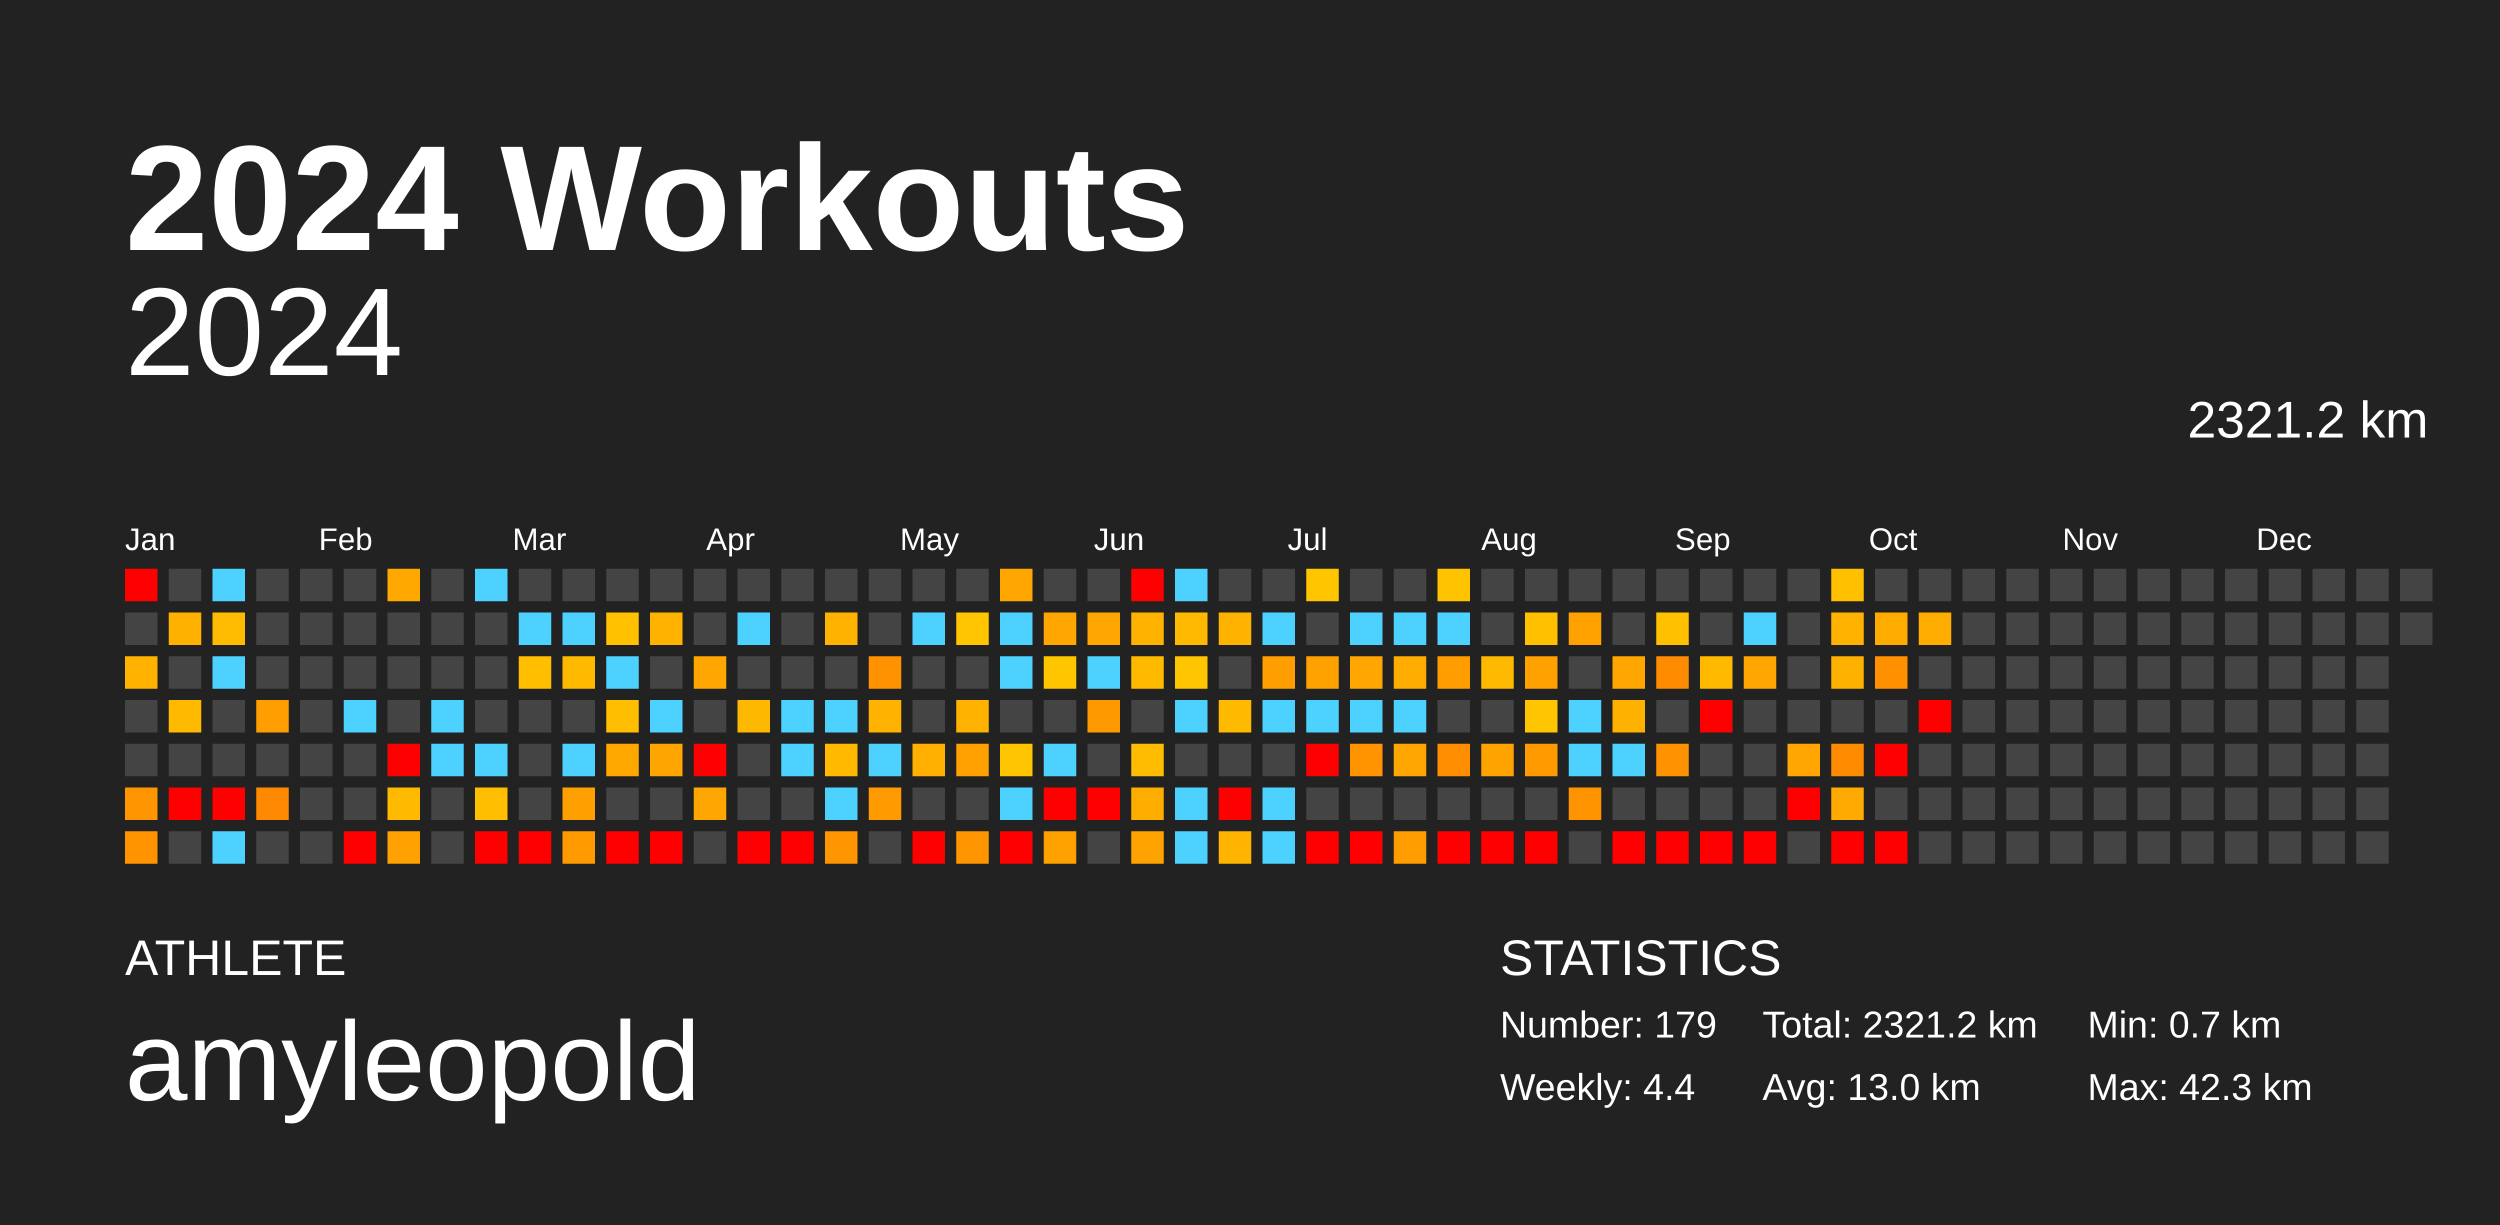
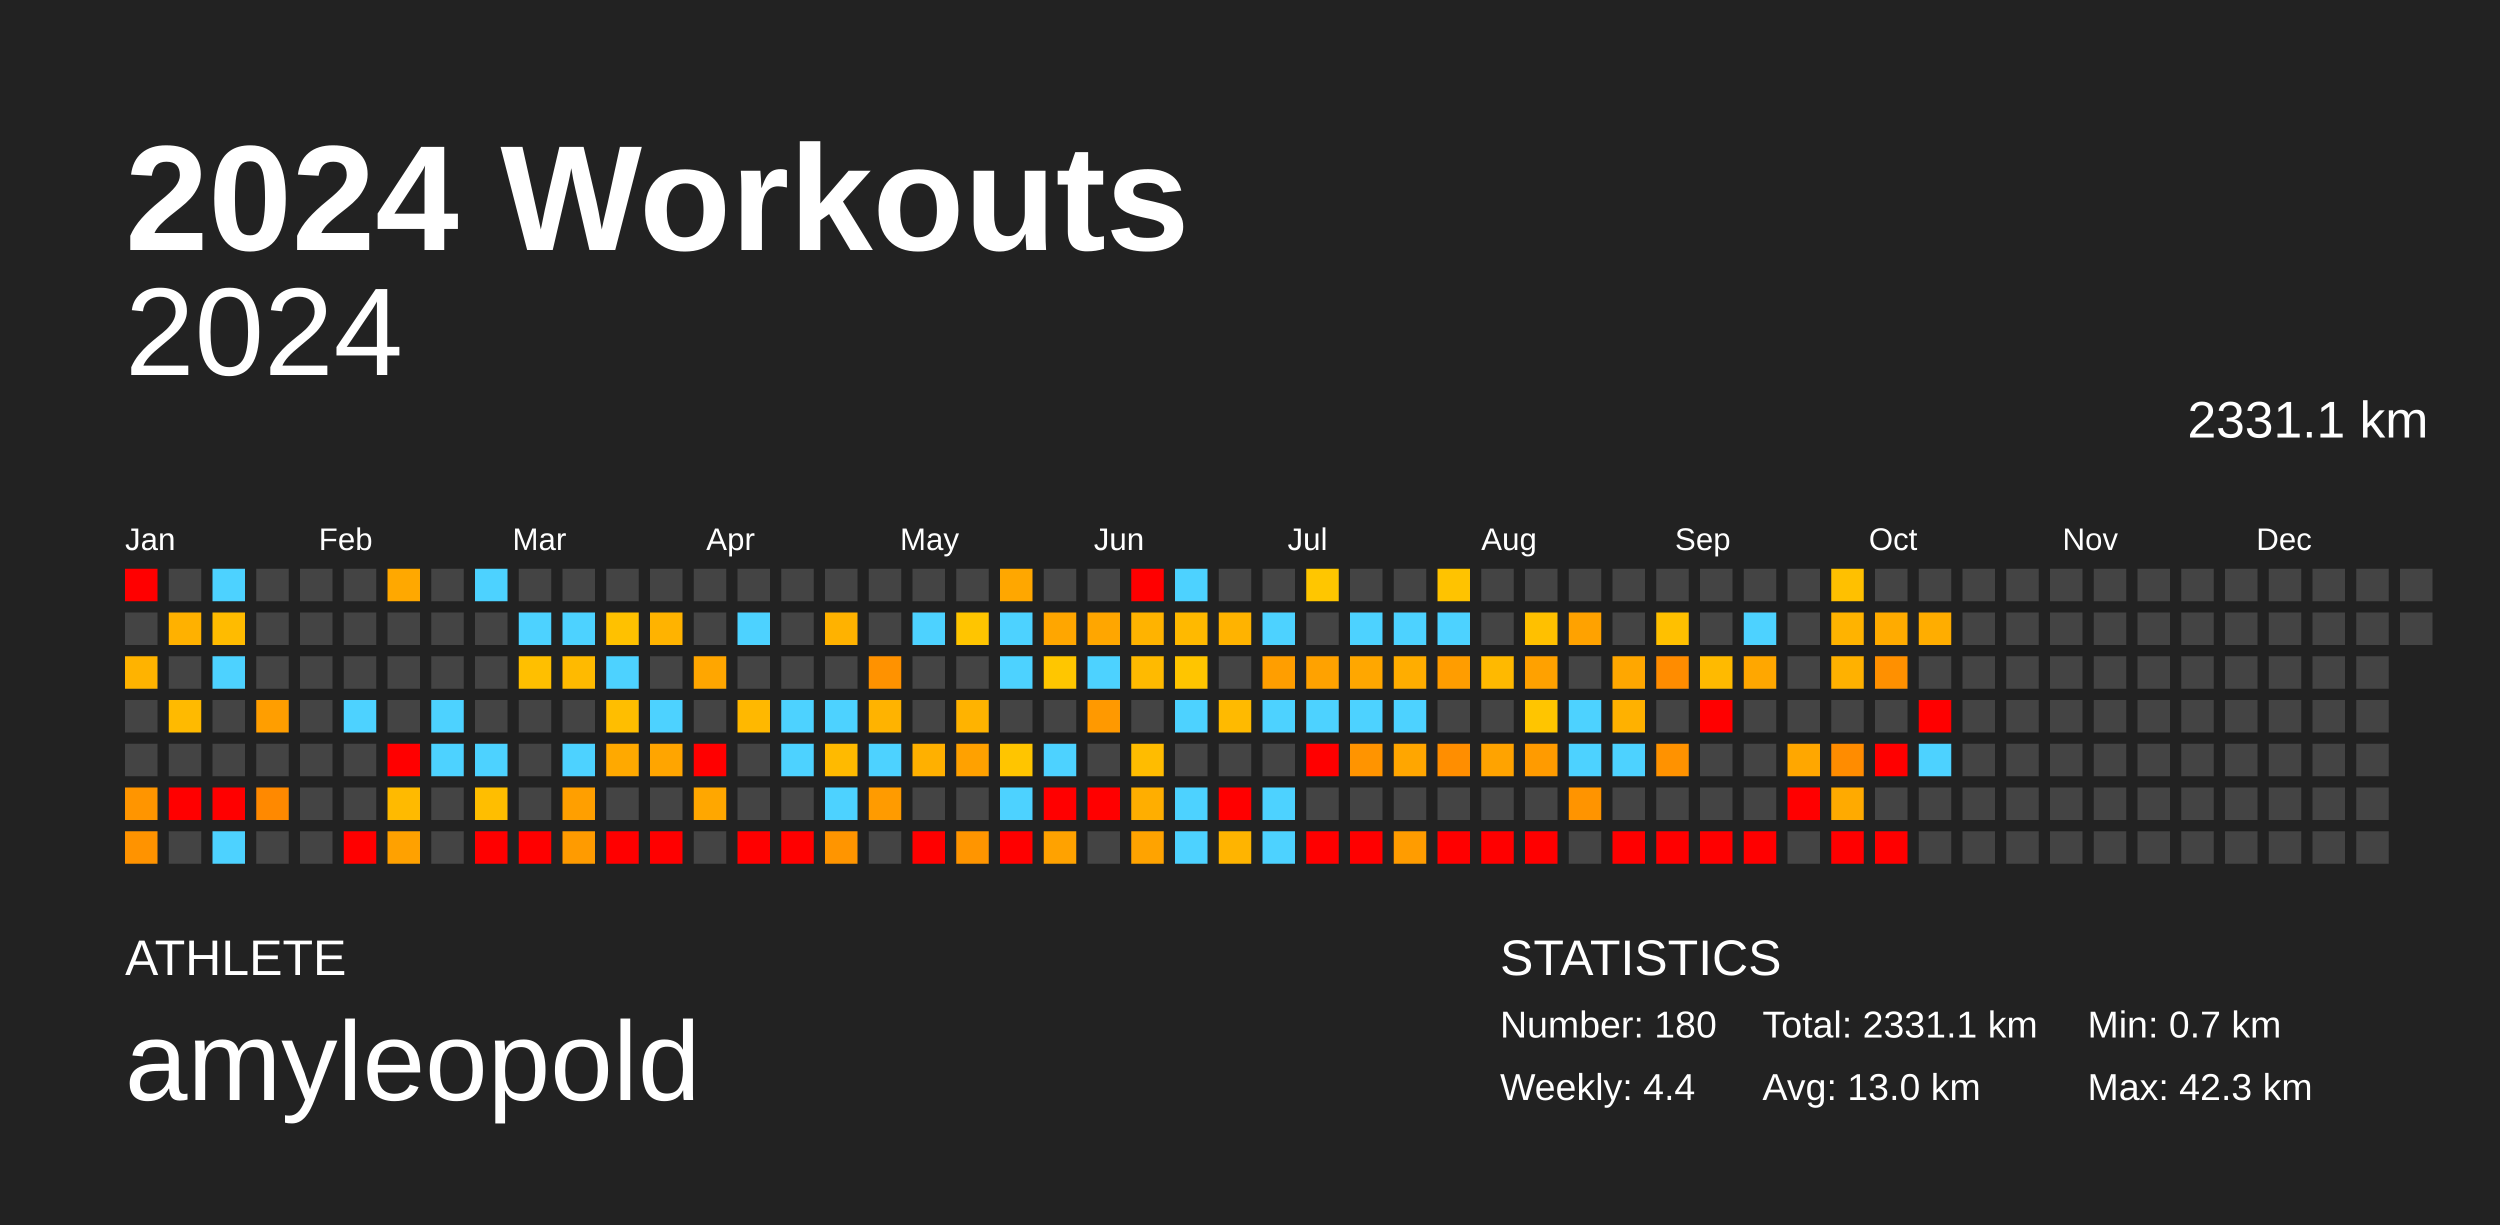
<svg xmlns="http://www.w3.org/2000/svg" baseProfile="full" height="98mm" version="1.1" viewBox="0,0,200,98" width="200mm">
  <defs />
  <rect fill="#222222" height="98" width="200" x="0" y="0" />
  <text fill="#FFFFFF" style="font-size:12px; font-family:Arial; font-weight:bold;" x="10" y="20">2024 Workouts</text>
  <text fill="#FFFFFF" style="font-size:4px; font-family:Arial" x="10" y="78">ATHLETE</text>
  <text fill="#FFFFFF" style="font-size:9px; font-family:Arial" x="10" y="88">amyleopold</text>
  <text fill="#FFFFFF" style="font-size:4px; font-family:Arial" x="120" y="78">STATISTICS</text>
-   <text fill="#FFFFFF" style="font-size:3px; font-family:Arial" x="120" y="83">Number: 179</text>
+   <text fill="#FFFFFF" style="font-size:3px; font-family:Arial" x="120" y="83">Number: 180</text>
  <text fill="#FFFFFF" style="font-size:3px; font-family:Arial" x="120" y="88">Weekly: 4.4</text>
-   <text fill="#FFFFFF" style="font-size:3px; font-family:Arial" x="141" y="83">Total: 2321.2 km</text>
+   <text fill="#FFFFFF" style="font-size:3px; font-family:Arial" x="141" y="83">Total: 2331.1 km</text>
  <text fill="#FFFFFF" style="font-size:3px; font-family:Arial" x="141" y="88">Avg: 13.0 km</text>
  <text fill="#FFFFFF" style="font-size:3px; font-family:Arial" x="167" y="83">Min: 0.7 km</text>
  <text fill="#FFFFFF" style="font-size:3px; font-family:Arial" x="167" y="88">Max: 42.3 km</text>
  <text alignment-baseline="hanging" fill="#FFFFFF" style="font-size:10.0px; font-family:Arial;" x="10" y="30">2024</text>
-   <text alignment-baseline="hanging" fill="#FFFFFF" style="font-size:4.125px; font-family:Arial;" x="175" y="35">2321.2 km</text>
+   <text alignment-baseline="hanging" fill="#FFFFFF" style="font-size:4.125px; font-family:Arial;" x="175" y="35">2331.1 km</text>
  <text fill="#FFFFFF" style="font-size:2.5px; font-family:Arial" x="10.0" y="44">Jan</text>
  <text fill="#FFFFFF" style="font-size:2.5px; font-family:Arial" x="25.5" y="44">Feb</text>
  <text fill="#FFFFFF" style="font-size:2.5px; font-family:Arial" x="41.0" y="44">Mar</text>
  <text fill="#FFFFFF" style="font-size:2.5px; font-family:Arial" x="56.5" y="44">Apr</text>
  <text fill="#FFFFFF" style="font-size:2.5px; font-family:Arial" x="72.0" y="44">May</text>
  <text fill="#FFFFFF" style="font-size:2.5px; font-family:Arial" x="87.5" y="44">Jun</text>
  <text fill="#FFFFFF" style="font-size:2.5px; font-family:Arial" x="103.0" y="44">Jul</text>
  <text fill="#FFFFFF" style="font-size:2.5px; font-family:Arial" x="118.5" y="44">Aug</text>
  <text fill="#FFFFFF" style="font-size:2.5px; font-family:Arial" x="134.0" y="44">Sep</text>
  <text fill="#FFFFFF" style="font-size:2.5px; font-family:Arial" x="149.5" y="44">Oct</text>
  <text fill="#FFFFFF" style="font-size:2.5px; font-family:Arial" x="165.0" y="44">Nov</text>
  <text fill="#FFFFFF" style="font-size:2.5px; font-family:Arial" x="180.5" y="44">Dec</text>
  <rect fill="red" height="2.6" width="2.6" x="10.0" y="45.5" />
  <rect fill="#444444" height="2.6" width="2.6" x="10.0" y="49.0" />
  <rect fill="#ffb300" height="2.6" width="2.6" x="10.0" y="52.5" />
  <rect fill="#444444" height="2.6" width="2.6" x="10.0" y="56.0" />
  <rect fill="#444444" height="2.6" width="2.6" x="10.0" y="59.5" />
  <rect fill="#ff9500" height="2.6" width="2.6" x="10.0" y="63.0" />
  <rect fill="#ff9300" height="2.6" width="2.6" x="10.0" y="66.5" />
  <rect fill="#444444" height="2.6" width="2.6" x="13.5" y="45.5" />
  <rect fill="#ffb100" height="2.6" width="2.6" x="13.5" y="49.0" />
  <rect fill="#444444" height="2.6" width="2.6" x="13.5" y="52.5" />
  <rect fill="#ffba00" height="2.6" width="2.6" x="13.5" y="56.0" />
  <rect fill="#444444" height="2.6" width="2.6" x="13.5" y="59.5" />
  <rect fill="red" height="2.6" width="2.6" x="13.5" y="63.0" />
  <rect fill="#444444" height="2.6" width="2.6" x="13.5" y="66.5" />
  <rect fill="#4dd2ff" height="2.6" width="2.6" x="17.0" y="45.5" />
  <rect fill="#ffbb00" height="2.6" width="2.6" x="17.0" y="49.0" />
  <rect fill="#4dd2ff" height="2.6" width="2.6" x="17.0" y="52.5" />
  <rect fill="#444444" height="2.6" width="2.6" x="17.0" y="56.0" />
  <rect fill="#444444" height="2.6" width="2.6" x="17.0" y="59.5" />
  <rect fill="red" height="2.6" width="2.6" x="17.0" y="63.0" />
  <rect fill="#4dd2ff" height="2.6" width="2.6" x="17.0" y="66.5" />
  <rect fill="#444444" height="2.6" width="2.6" x="20.5" y="45.5" />
  <rect fill="#444444" height="2.6" width="2.6" x="20.5" y="49.0" />
  <rect fill="#444444" height="2.6" width="2.6" x="20.5" y="52.5" />
  <rect fill="#ff9e00" height="2.6" width="2.6" x="20.5" y="56.0" />
  <rect fill="#444444" height="2.6" width="2.6" x="20.5" y="59.5" />
  <rect fill="#ff8900" height="2.6" width="2.6" x="20.5" y="63.0" />
  <rect fill="#444444" height="2.6" width="2.6" x="20.5" y="66.5" />
  <rect fill="#444444" height="2.6" width="2.6" x="24.0" y="45.5" />
  <rect fill="#444444" height="2.6" width="2.6" x="24.0" y="49.0" />
  <rect fill="#444444" height="2.6" width="2.6" x="24.0" y="52.5" />
  <rect fill="#444444" height="2.6" width="2.6" x="24.0" y="56.0" />
  <rect fill="#444444" height="2.6" width="2.6" x="24.0" y="59.5" />
  <rect fill="#444444" height="2.6" width="2.6" x="24.0" y="63.0" />
  <rect fill="#444444" height="2.6" width="2.6" x="24.0" y="66.5" />
  <rect fill="#444444" height="2.6" width="2.6" x="27.5" y="45.5" />
  <rect fill="#444444" height="2.6" width="2.6" x="27.5" y="49.0" />
  <rect fill="#444444" height="2.6" width="2.6" x="27.5" y="52.5" />
  <rect fill="#4dd2ff" height="2.6" width="2.6" x="27.5" y="56.0" />
  <rect fill="#444444" height="2.6" width="2.6" x="27.5" y="59.5" />
  <rect fill="#444444" height="2.6" width="2.6" x="27.5" y="63.0" />
  <rect fill="red" height="2.6" width="2.6" x="27.5" y="66.5" />
  <rect fill="#ffa800" height="2.6" width="2.6" x="31.0" y="45.5" />
  <rect fill="#444444" height="2.6" width="2.6" x="31.0" y="49.0" />
  <rect fill="#444444" height="2.6" width="2.6" x="31.0" y="52.5" />
  <rect fill="#444444" height="2.6" width="2.6" x="31.0" y="56.0" />
  <rect fill="red" height="2.6" width="2.6" x="31.0" y="59.5" />
  <rect fill="#ffba00" height="2.6" width="2.6" x="31.0" y="63.0" />
  <rect fill="#ffa100" height="2.6" width="2.6" x="31.0" y="66.5" />
  <rect fill="#444444" height="2.6" width="2.6" x="34.5" y="45.5" />
  <rect fill="#444444" height="2.6" width="2.6" x="34.5" y="49.0" />
  <rect fill="#444444" height="2.6" width="2.6" x="34.5" y="52.5" />
  <rect fill="#4dd2ff" height="2.6" width="2.6" x="34.5" y="56.0" />
  <rect fill="#4dd2ff" height="2.6" width="2.6" x="34.5" y="59.5" />
  <rect fill="#444444" height="2.6" width="2.6" x="34.5" y="63.0" />
  <rect fill="#444444" height="2.6" width="2.6" x="34.5" y="66.5" />
  <rect fill="#4dd2ff" height="2.6" width="2.6" x="38.0" y="45.5" />
  <rect fill="#444444" height="2.6" width="2.6" x="38.0" y="49.0" />
  <rect fill="#444444" height="2.6" width="2.6" x="38.0" y="52.5" />
  <rect fill="#444444" height="2.6" width="2.6" x="38.0" y="56.0" />
  <rect fill="#4dd2ff" height="2.6" width="2.6" x="38.0" y="59.5" />
  <rect fill="#ffbe00" height="2.6" width="2.6" x="38.0" y="63.0" />
  <rect fill="red" height="2.6" width="2.6" x="38.0" y="66.5" />
  <rect fill="#444444" height="2.6" width="2.6" x="41.5" y="45.5" />
  <rect fill="#4dd2ff" height="2.6" width="2.6" x="41.5" y="49.0" />
  <rect fill="#ffbf00" height="2.6" width="2.6" x="41.5" y="52.5" />
  <rect fill="#444444" height="2.6" width="2.6" x="41.5" y="56.0" />
  <rect fill="#444444" height="2.6" width="2.6" x="41.5" y="59.5" />
  <rect fill="#444444" height="2.6" width="2.6" x="41.5" y="63.0" />
  <rect fill="red" height="2.6" width="2.6" x="41.5" y="66.5" />
  <rect fill="#444444" height="2.6" width="2.6" x="45.0" y="45.5" />
  <rect fill="#4dd2ff" height="2.6" width="2.6" x="45.0" y="49.0" />
  <rect fill="#ffba00" height="2.6" width="2.6" x="45.0" y="52.5" />
  <rect fill="#444444" height="2.6" width="2.6" x="45.0" y="56.0" />
  <rect fill="#4dd2ff" height="2.6" width="2.6" x="45.0" y="59.5" />
  <rect fill="#ff9f00" height="2.6" width="2.6" x="45.0" y="63.0" />
  <rect fill="#ff9b00" height="2.6" width="2.6" x="45.0" y="66.5" />
  <rect fill="#444444" height="2.6" width="2.6" x="48.5" y="45.5" />
  <rect fill="#ffc100" height="2.6" width="2.6" x="48.5" y="49.0" />
  <rect fill="#4dd2ff" height="2.6" width="2.6" x="48.5" y="52.5" />
  <rect fill="#ffbe00" height="2.6" width="2.6" x="48.5" y="56.0" />
  <rect fill="#ffa900" height="2.6" width="2.6" x="48.5" y="59.5" />
  <rect fill="#444444" height="2.6" width="2.6" x="48.5" y="63.0" />
  <rect fill="red" height="2.6" width="2.6" x="48.5" y="66.5" />
  <rect fill="#444444" height="2.6" width="2.6" x="52.0" y="45.5" />
  <rect fill="#ffb300" height="2.6" width="2.6" x="52.0" y="49.0" />
  <rect fill="#444444" height="2.6" width="2.6" x="52.0" y="52.5" />
  <rect fill="#4dd2ff" height="2.6" width="2.6" x="52.0" y="56.0" />
  <rect fill="#ffa500" height="2.6" width="2.6" x="52.0" y="59.5" />
  <rect fill="#444444" height="2.6" width="2.6" x="52.0" y="63.0" />
  <rect fill="red" height="2.6" width="2.6" x="52.0" y="66.5" />
  <rect fill="#444444" height="2.6" width="2.6" x="55.5" y="45.5" />
  <rect fill="#444444" height="2.6" width="2.6" x="55.5" y="49.0" />
  <rect fill="#ffa600" height="2.6" width="2.6" x="55.5" y="52.5" />
  <rect fill="#444444" height="2.6" width="2.6" x="55.5" y="56.0" />
  <rect fill="red" height="2.6" width="2.6" x="55.5" y="59.5" />
  <rect fill="#ffa700" height="2.6" width="2.6" x="55.5" y="63.0" />
  <rect fill="#444444" height="2.6" width="2.6" x="55.5" y="66.5" />
  <rect fill="#444444" height="2.6" width="2.6" x="59.0" y="45.5" />
  <rect fill="#4dd2ff" height="2.6" width="2.6" x="59.0" y="49.0" />
  <rect fill="#444444" height="2.6" width="2.6" x="59.0" y="52.5" />
  <rect fill="#ffb800" height="2.6" width="2.6" x="59.0" y="56.0" />
  <rect fill="#444444" height="2.6" width="2.6" x="59.0" y="59.5" />
  <rect fill="#444444" height="2.6" width="2.6" x="59.0" y="63.0" />
  <rect fill="red" height="2.6" width="2.6" x="59.0" y="66.5" />
  <rect fill="#444444" height="2.6" width="2.6" x="62.5" y="45.5" />
  <rect fill="#444444" height="2.6" width="2.6" x="62.5" y="49.0" />
  <rect fill="#444444" height="2.6" width="2.6" x="62.5" y="52.5" />
  <rect fill="#4dd2ff" height="2.6" width="2.6" x="62.5" y="56.0" />
  <rect fill="#4dd2ff" height="2.6" width="2.6" x="62.5" y="59.5" />
  <rect fill="#444444" height="2.6" width="2.6" x="62.5" y="63.0" />
  <rect fill="red" height="2.6" width="2.6" x="62.5" y="66.5" />
  <rect fill="#444444" height="2.6" width="2.6" x="66.0" y="45.5" />
  <rect fill="#ffb200" height="2.6" width="2.6" x="66.0" y="49.0" />
  <rect fill="#444444" height="2.6" width="2.6" x="66.0" y="52.5" />
  <rect fill="#4dd2ff" height="2.6" width="2.6" x="66.0" y="56.0" />
  <rect fill="#ffba00" height="2.6" width="2.6" x="66.0" y="59.5" />
  <rect fill="#4dd2ff" height="2.6" width="2.6" x="66.0" y="63.0" />
  <rect fill="#ff9500" height="2.6" width="2.6" x="66.0" y="66.5" />
  <rect fill="#444444" height="2.6" width="2.6" x="69.5" y="45.5" />
  <rect fill="#444444" height="2.6" width="2.6" x="69.5" y="49.0" />
  <rect fill="#ff9200" height="2.6" width="2.6" x="69.5" y="52.5" />
  <rect fill="#ffb300" height="2.6" width="2.6" x="69.5" y="56.0" />
  <rect fill="#4dd2ff" height="2.6" width="2.6" x="69.5" y="59.5" />
  <rect fill="#ff9b00" height="2.6" width="2.6" x="69.5" y="63.0" />
  <rect fill="#444444" height="2.6" width="2.6" x="69.5" y="66.5" />
  <rect fill="#444444" height="2.6" width="2.6" x="73.0" y="45.5" />
  <rect fill="#4dd2ff" height="2.6" width="2.6" x="73.0" y="49.0" />
  <rect fill="#444444" height="2.6" width="2.6" x="73.0" y="52.5" />
  <rect fill="#444444" height="2.6" width="2.6" x="73.0" y="56.0" />
  <rect fill="#ffb000" height="2.6" width="2.6" x="73.0" y="59.5" />
  <rect fill="#444444" height="2.6" width="2.6" x="73.0" y="63.0" />
  <rect fill="red" height="2.6" width="2.6" x="73.0" y="66.5" />
  <rect fill="#444444" height="2.6" width="2.6" x="76.5" y="45.5" />
  <rect fill="#ffc500" height="2.6" width="2.6" x="76.5" y="49.0" />
  <rect fill="#444444" height="2.6" width="2.6" x="76.5" y="52.5" />
  <rect fill="#ffb300" height="2.6" width="2.6" x="76.5" y="56.0" />
  <rect fill="#ffa100" height="2.6" width="2.6" x="76.5" y="59.5" />
  <rect fill="#444444" height="2.6" width="2.6" x="76.5" y="63.0" />
  <rect fill="#ff9500" height="2.6" width="2.6" x="76.5" y="66.5" />
  <rect fill="#ffa700" height="2.6" width="2.6" x="80.0" y="45.5" />
  <rect fill="#4dd2ff" height="2.6" width="2.6" x="80.0" y="49.0" />
  <rect fill="#4dd2ff" height="2.6" width="2.6" x="80.0" y="52.5" />
  <rect fill="#444444" height="2.6" width="2.6" x="80.0" y="56.0" />
  <rect fill="#ffc500" height="2.6" width="2.6" x="80.0" y="59.5" />
  <rect fill="#4dd2ff" height="2.6" width="2.6" x="80.0" y="63.0" />
  <rect fill="red" height="2.6" width="2.6" x="80.0" y="66.5" />
  <rect fill="#444444" height="2.6" width="2.6" x="83.5" y="45.5" />
  <rect fill="#ffa600" height="2.6" width="2.6" x="83.5" y="49.0" />
  <rect fill="#ffc600" height="2.6" width="2.6" x="83.5" y="52.5" />
  <rect fill="#444444" height="2.6" width="2.6" x="83.5" y="56.0" />
  <rect fill="#4dd2ff" height="2.6" width="2.6" x="83.5" y="59.5" />
  <rect fill="red" height="2.6" width="2.6" x="83.5" y="63.0" />
  <rect fill="#ffa200" height="2.6" width="2.6" x="83.5" y="66.5" />
  <rect fill="#444444" height="2.6" width="2.6" x="87.0" y="45.5" />
  <rect fill="#ffa600" height="2.6" width="2.6" x="87.0" y="49.0" />
  <rect fill="#4dd2ff" height="2.6" width="2.6" x="87.0" y="52.5" />
  <rect fill="#ff9900" height="2.6" width="2.6" x="87.0" y="56.0" />
  <rect fill="#444444" height="2.6" width="2.6" x="87.0" y="59.5" />
  <rect fill="red" height="2.6" width="2.6" x="87.0" y="63.0" />
  <rect fill="#444444" height="2.6" width="2.6" x="87.0" y="66.5" />
  <rect fill="red" height="2.6" width="2.6" x="90.5" y="45.5" />
  <rect fill="#ffb300" height="2.6" width="2.6" x="90.5" y="49.0" />
  <rect fill="#ffba00" height="2.6" width="2.6" x="90.5" y="52.5" />
  <rect fill="#444444" height="2.6" width="2.6" x="90.5" y="56.0" />
  <rect fill="#ffbc00" height="2.6" width="2.6" x="90.5" y="59.5" />
  <rect fill="#ffae00" height="2.6" width="2.6" x="90.5" y="63.0" />
  <rect fill="#ffa300" height="2.6" width="2.6" x="90.5" y="66.5" />
  <rect fill="#4dd2ff" height="2.6" width="2.6" x="94.0" y="45.5" />
  <rect fill="#ffb900" height="2.6" width="2.6" x="94.0" y="49.0" />
  <rect fill="#ffc500" height="2.6" width="2.6" x="94.0" y="52.5" />
  <rect fill="#4dd2ff" height="2.6" width="2.6" x="94.0" y="56.0" />
  <rect fill="#444444" height="2.6" width="2.6" x="94.0" y="59.5" />
  <rect fill="#4dd2ff" height="2.6" width="2.6" x="94.0" y="63.0" />
  <rect fill="#4dd2ff" height="2.6" width="2.6" x="94.0" y="66.5" />
  <rect fill="#444444" height="2.6" width="2.6" x="97.5" y="45.5" />
  <rect fill="#ffb300" height="2.6" width="2.6" x="97.5" y="49.0" />
  <rect fill="#444444" height="2.6" width="2.6" x="97.5" y="52.5" />
  <rect fill="#ffba00" height="2.6" width="2.6" x="97.5" y="56.0" />
  <rect fill="#444444" height="2.6" width="2.6" x="97.5" y="59.5" />
  <rect fill="red" height="2.6" width="2.6" x="97.5" y="63.0" />
  <rect fill="#ffb400" height="2.6" width="2.6" x="97.5" y="66.5" />
  <rect fill="#444444" height="2.6" width="2.6" x="101.0" y="45.5" />
  <rect fill="#4dd2ff" height="2.6" width="2.6" x="101.0" y="49.0" />
  <rect fill="#ff9e00" height="2.6" width="2.6" x="101.0" y="52.5" />
  <rect fill="#4dd2ff" height="2.6" width="2.6" x="101.0" y="56.0" />
  <rect fill="#444444" height="2.6" width="2.6" x="101.0" y="59.5" />
  <rect fill="#4dd2ff" height="2.6" width="2.6" x="101.0" y="63.0" />
  <rect fill="#4dd2ff" height="2.6" width="2.6" x="101.0" y="66.5" />
  <rect fill="#ffc600" height="2.6" width="2.6" x="104.5" y="45.5" />
  <rect fill="#444444" height="2.6" width="2.6" x="104.5" y="49.0" />
  <rect fill="#ffa200" height="2.6" width="2.6" x="104.5" y="52.5" />
  <rect fill="#4dd2ff" height="2.6" width="2.6" x="104.5" y="56.0" />
  <rect fill="red" height="2.6" width="2.6" x="104.5" y="59.5" />
  <rect fill="#444444" height="2.6" width="2.6" x="104.5" y="63.0" />
  <rect fill="red" height="2.6" width="2.6" x="104.5" y="66.5" />
  <rect fill="#444444" height="2.6" width="2.6" x="108.0" y="45.5" />
  <rect fill="#4dd2ff" height="2.6" width="2.6" x="108.0" y="49.0" />
  <rect fill="#ffa700" height="2.6" width="2.6" x="108.0" y="52.5" />
  <rect fill="#4dd2ff" height="2.6" width="2.6" x="108.0" y="56.0" />
  <rect fill="#ff9400" height="2.6" width="2.6" x="108.0" y="59.5" />
  <rect fill="#444444" height="2.6" width="2.6" x="108.0" y="63.0" />
  <rect fill="red" height="2.6" width="2.6" x="108.0" y="66.5" />
  <rect fill="#444444" height="2.6" width="2.6" x="111.5" y="45.5" />
  <rect fill="#4dd2ff" height="2.6" width="2.6" x="111.5" y="49.0" />
  <rect fill="#ffad00" height="2.6" width="2.6" x="111.5" y="52.5" />
  <rect fill="#4dd2ff" height="2.6" width="2.6" x="111.5" y="56.0" />
  <rect fill="#ffa600" height="2.6" width="2.6" x="111.5" y="59.5" />
  <rect fill="#444444" height="2.6" width="2.6" x="111.5" y="63.0" />
  <rect fill="#ff9c00" height="2.6" width="2.6" x="111.5" y="66.5" />
  <rect fill="#ffc300" height="2.6" width="2.6" x="115.0" y="45.5" />
  <rect fill="#4dd2ff" height="2.6" width="2.6" x="115.0" y="49.0" />
  <rect fill="#ff9d00" height="2.6" width="2.6" x="115.0" y="52.5" />
  <rect fill="#444444" height="2.6" width="2.6" x="115.0" y="56.0" />
  <rect fill="#ff8e00" height="2.6" width="2.6" x="115.0" y="59.5" />
  <rect fill="#444444" height="2.6" width="2.6" x="115.0" y="63.0" />
  <rect fill="red" height="2.6" width="2.6" x="115.0" y="66.5" />
  <rect fill="#444444" height="2.6" width="2.6" x="118.5" y="45.5" />
  <rect fill="#444444" height="2.6" width="2.6" x="118.5" y="49.0" />
  <rect fill="#ffb900" height="2.6" width="2.6" x="118.5" y="52.5" />
  <rect fill="#444444" height="2.6" width="2.6" x="118.5" y="56.0" />
  <rect fill="#ffa300" height="2.6" width="2.6" x="118.5" y="59.5" />
  <rect fill="#444444" height="2.6" width="2.6" x="118.5" y="63.0" />
  <rect fill="red" height="2.6" width="2.6" x="118.5" y="66.5" />
  <rect fill="#444444" height="2.6" width="2.6" x="122.0" y="45.5" />
  <rect fill="#ffc000" height="2.6" width="2.6" x="122.0" y="49.0" />
  <rect fill="#ffa100" height="2.6" width="2.6" x="122.0" y="52.5" />
  <rect fill="#ffc500" height="2.6" width="2.6" x="122.0" y="56.0" />
  <rect fill="#ff9b00" height="2.6" width="2.6" x="122.0" y="59.5" />
  <rect fill="#444444" height="2.6" width="2.6" x="122.0" y="63.0" />
  <rect fill="red" height="2.6" width="2.6" x="122.0" y="66.5" />
  <rect fill="#444444" height="2.6" width="2.6" x="125.5" y="45.5" />
  <rect fill="#ffa200" height="2.6" width="2.6" x="125.5" y="49.0" />
  <rect fill="#444444" height="2.6" width="2.6" x="125.5" y="52.5" />
  <rect fill="#4dd2ff" height="2.6" width="2.6" x="125.5" y="56.0" />
  <rect fill="#4dd2ff" height="2.6" width="2.6" x="125.5" y="59.5" />
  <rect fill="#ff9400" height="2.6" width="2.6" x="125.5" y="63.0" />
  <rect fill="#444444" height="2.6" width="2.6" x="125.5" y="66.5" />
  <rect fill="#444444" height="2.6" width="2.6" x="129.0" y="45.5" />
  <rect fill="#444444" height="2.6" width="2.6" x="129.0" y="49.0" />
  <rect fill="#ffa700" height="2.6" width="2.6" x="129.0" y="52.5" />
  <rect fill="#ffb100" height="2.6" width="2.6" x="129.0" y="56.0" />
  <rect fill="#4dd2ff" height="2.6" width="2.6" x="129.0" y="59.5" />
  <rect fill="#444444" height="2.6" width="2.6" x="129.0" y="63.0" />
  <rect fill="red" height="2.6" width="2.6" x="129.0" y="66.5" />
  <rect fill="#444444" height="2.6" width="2.6" x="132.5" y="45.5" />
  <rect fill="#ffc000" height="2.6" width="2.6" x="132.5" y="49.0" />
  <rect fill="#ff8c00" height="2.6" width="2.6" x="132.5" y="52.5" />
  <rect fill="#444444" height="2.6" width="2.6" x="132.5" y="56.0" />
  <rect fill="#ff9200" height="2.6" width="2.6" x="132.5" y="59.5" />
  <rect fill="#444444" height="2.6" width="2.6" x="132.5" y="63.0" />
  <rect fill="red" height="2.6" width="2.6" x="132.5" y="66.5" />
  <rect fill="#444444" height="2.6" width="2.6" x="136.0" y="45.5" />
  <rect fill="#444444" height="2.6" width="2.6" x="136.0" y="49.0" />
  <rect fill="#ffba00" height="2.6" width="2.6" x="136.0" y="52.5" />
  <rect fill="red" height="2.6" width="2.6" x="136.0" y="56.0" />
  <rect fill="#444444" height="2.6" width="2.6" x="136.0" y="59.5" />
  <rect fill="#444444" height="2.6" width="2.6" x="136.0" y="63.0" />
  <rect fill="red" height="2.6" width="2.6" x="136.0" y="66.5" />
  <rect fill="#444444" height="2.6" width="2.6" x="139.5" y="45.5" />
  <rect fill="#4dd2ff" height="2.6" width="2.6" x="139.5" y="49.0" />
  <rect fill="#ffa700" height="2.6" width="2.6" x="139.5" y="52.5" />
  <rect fill="#444444" height="2.6" width="2.6" x="139.5" y="56.0" />
  <rect fill="#444444" height="2.6" width="2.6" x="139.5" y="59.5" />
  <rect fill="#444444" height="2.6" width="2.6" x="139.5" y="63.0" />
  <rect fill="red" height="2.6" width="2.6" x="139.5" y="66.5" />
  <rect fill="#444444" height="2.6" width="2.6" x="143.0" y="45.5" />
  <rect fill="#444444" height="2.6" width="2.6" x="143.0" y="49.0" />
  <rect fill="#444444" height="2.6" width="2.6" x="143.0" y="52.5" />
  <rect fill="#444444" height="2.6" width="2.6" x="143.0" y="56.0" />
  <rect fill="#ffa700" height="2.6" width="2.6" x="143.0" y="59.5" />
  <rect fill="red" height="2.6" width="2.6" x="143.0" y="63.0" />
  <rect fill="#444444" height="2.6" width="2.6" x="143.0" y="66.5" />
  <rect fill="#ffc000" height="2.6" width="2.6" x="146.5" y="45.5" />
  <rect fill="#ffb300" height="2.6" width="2.6" x="146.5" y="49.0" />
  <rect fill="#ffb100" height="2.6" width="2.6" x="146.5" y="52.5" />
  <rect fill="#444444" height="2.6" width="2.6" x="146.5" y="56.0" />
  <rect fill="#ff8c00" height="2.6" width="2.6" x="146.5" y="59.5" />
  <rect fill="#ffaa00" height="2.6" width="2.6" x="146.5" y="63.0" />
  <rect fill="red" height="2.6" width="2.6" x="146.5" y="66.5" />
  <rect fill="#444444" height="2.6" width="2.6" x="150.0" y="45.5" />
  <rect fill="#ffab00" height="2.6" width="2.6" x="150.0" y="49.0" />
  <rect fill="#ff9000" height="2.6" width="2.6" x="150.0" y="52.5" />
  <rect fill="#444444" height="2.6" width="2.6" x="150.0" y="56.0" />
  <rect fill="red" height="2.6" width="2.6" x="150.0" y="59.5" />
  <rect fill="#444444" height="2.6" width="2.6" x="150.0" y="63.0" />
  <rect fill="red" height="2.6" width="2.6" x="150.0" y="66.5" />
  <rect fill="#444444" height="2.6" width="2.6" x="153.5" y="45.5" />
  <rect fill="#ffad00" height="2.6" width="2.6" x="153.5" y="49.0" />
  <rect fill="#444444" height="2.6" width="2.6" x="153.5" y="52.5" />
  <rect fill="red" height="2.6" width="2.6" x="153.5" y="56.0" />
-   <rect fill="#444444" height="2.6" width="2.6" x="153.5" y="59.5" />
+   <rect fill="#4dd2ff" height="2.6" width="2.6" x="153.5" y="59.5" />
  <rect fill="#444444" height="2.6" width="2.6" x="153.5" y="63.0" />
  <rect fill="#444444" height="2.6" width="2.6" x="153.5" y="66.5" />
  <rect fill="#444444" height="2.6" width="2.6" x="157.0" y="45.5" />
  <rect fill="#444444" height="2.6" width="2.6" x="157.0" y="49.0" />
  <rect fill="#444444" height="2.6" width="2.6" x="157.0" y="52.5" />
  <rect fill="#444444" height="2.6" width="2.6" x="157.0" y="56.0" />
  <rect fill="#444444" height="2.6" width="2.6" x="157.0" y="59.5" />
  <rect fill="#444444" height="2.6" width="2.6" x="157.0" y="63.0" />
  <rect fill="#444444" height="2.6" width="2.6" x="157.0" y="66.5" />
  <rect fill="#444444" height="2.6" width="2.6" x="160.5" y="45.5" />
  <rect fill="#444444" height="2.6" width="2.6" x="160.5" y="49.0" />
  <rect fill="#444444" height="2.6" width="2.6" x="160.5" y="52.5" />
  <rect fill="#444444" height="2.6" width="2.6" x="160.5" y="56.0" />
  <rect fill="#444444" height="2.6" width="2.6" x="160.5" y="59.5" />
  <rect fill="#444444" height="2.6" width="2.6" x="160.5" y="63.0" />
  <rect fill="#444444" height="2.6" width="2.6" x="160.5" y="66.5" />
  <rect fill="#444444" height="2.6" width="2.6" x="164.0" y="45.5" />
  <rect fill="#444444" height="2.6" width="2.6" x="164.0" y="49.0" />
  <rect fill="#444444" height="2.6" width="2.6" x="164.0" y="52.5" />
  <rect fill="#444444" height="2.6" width="2.6" x="164.0" y="56.0" />
  <rect fill="#444444" height="2.6" width="2.6" x="164.0" y="59.5" />
  <rect fill="#444444" height="2.6" width="2.6" x="164.0" y="63.0" />
  <rect fill="#444444" height="2.6" width="2.6" x="164.0" y="66.5" />
  <rect fill="#444444" height="2.6" width="2.6" x="167.5" y="45.5" />
  <rect fill="#444444" height="2.6" width="2.6" x="167.5" y="49.0" />
  <rect fill="#444444" height="2.6" width="2.6" x="167.5" y="52.5" />
  <rect fill="#444444" height="2.6" width="2.6" x="167.5" y="56.0" />
  <rect fill="#444444" height="2.6" width="2.6" x="167.5" y="59.5" />
  <rect fill="#444444" height="2.6" width="2.6" x="167.5" y="63.0" />
  <rect fill="#444444" height="2.6" width="2.6" x="167.5" y="66.5" />
  <rect fill="#444444" height="2.6" width="2.6" x="171.0" y="45.5" />
  <rect fill="#444444" height="2.6" width="2.6" x="171.0" y="49.0" />
  <rect fill="#444444" height="2.6" width="2.6" x="171.0" y="52.5" />
  <rect fill="#444444" height="2.6" width="2.6" x="171.0" y="56.0" />
  <rect fill="#444444" height="2.6" width="2.6" x="171.0" y="59.5" />
  <rect fill="#444444" height="2.6" width="2.6" x="171.0" y="63.0" />
  <rect fill="#444444" height="2.6" width="2.6" x="171.0" y="66.5" />
  <rect fill="#444444" height="2.6" width="2.6" x="174.5" y="45.5" />
  <rect fill="#444444" height="2.6" width="2.6" x="174.5" y="49.0" />
  <rect fill="#444444" height="2.6" width="2.6" x="174.5" y="52.5" />
  <rect fill="#444444" height="2.6" width="2.6" x="174.5" y="56.0" />
  <rect fill="#444444" height="2.6" width="2.6" x="174.5" y="59.5" />
  <rect fill="#444444" height="2.6" width="2.6" x="174.5" y="63.0" />
  <rect fill="#444444" height="2.6" width="2.6" x="174.5" y="66.5" />
  <rect fill="#444444" height="2.6" width="2.6" x="178.0" y="45.5" />
  <rect fill="#444444" height="2.6" width="2.6" x="178.0" y="49.0" />
  <rect fill="#444444" height="2.6" width="2.6" x="178.0" y="52.5" />
  <rect fill="#444444" height="2.6" width="2.6" x="178.0" y="56.0" />
  <rect fill="#444444" height="2.6" width="2.6" x="178.0" y="59.5" />
  <rect fill="#444444" height="2.6" width="2.6" x="178.0" y="63.0" />
  <rect fill="#444444" height="2.6" width="2.6" x="178.0" y="66.5" />
  <rect fill="#444444" height="2.6" width="2.6" x="181.5" y="45.5" />
  <rect fill="#444444" height="2.6" width="2.6" x="181.5" y="49.0" />
  <rect fill="#444444" height="2.6" width="2.6" x="181.5" y="52.5" />
  <rect fill="#444444" height="2.6" width="2.6" x="181.5" y="56.0" />
  <rect fill="#444444" height="2.6" width="2.6" x="181.5" y="59.5" />
  <rect fill="#444444" height="2.6" width="2.6" x="181.5" y="63.0" />
  <rect fill="#444444" height="2.6" width="2.6" x="181.5" y="66.5" />
  <rect fill="#444444" height="2.6" width="2.6" x="185.0" y="45.5" />
  <rect fill="#444444" height="2.6" width="2.6" x="185.0" y="49.0" />
  <rect fill="#444444" height="2.6" width="2.6" x="185.0" y="52.5" />
  <rect fill="#444444" height="2.6" width="2.6" x="185.0" y="56.0" />
  <rect fill="#444444" height="2.6" width="2.6" x="185.0" y="59.5" />
  <rect fill="#444444" height="2.6" width="2.6" x="185.0" y="63.0" />
  <rect fill="#444444" height="2.6" width="2.6" x="185.0" y="66.5" />
  <rect fill="#444444" height="2.6" width="2.6" x="188.5" y="45.5" />
  <rect fill="#444444" height="2.6" width="2.6" x="188.5" y="49.0" />
  <rect fill="#444444" height="2.6" width="2.6" x="188.5" y="52.5" />
  <rect fill="#444444" height="2.6" width="2.6" x="188.5" y="56.0" />
  <rect fill="#444444" height="2.6" width="2.6" x="188.5" y="59.5" />
  <rect fill="#444444" height="2.6" width="2.6" x="188.5" y="63.0" />
  <rect fill="#444444" height="2.6" width="2.6" x="188.5" y="66.5" />
  <rect fill="#444444" height="2.6" width="2.6" x="192.0" y="45.5" />
  <rect fill="#444444" height="2.6" width="2.6" x="192.0" y="49.0" />
</svg>
